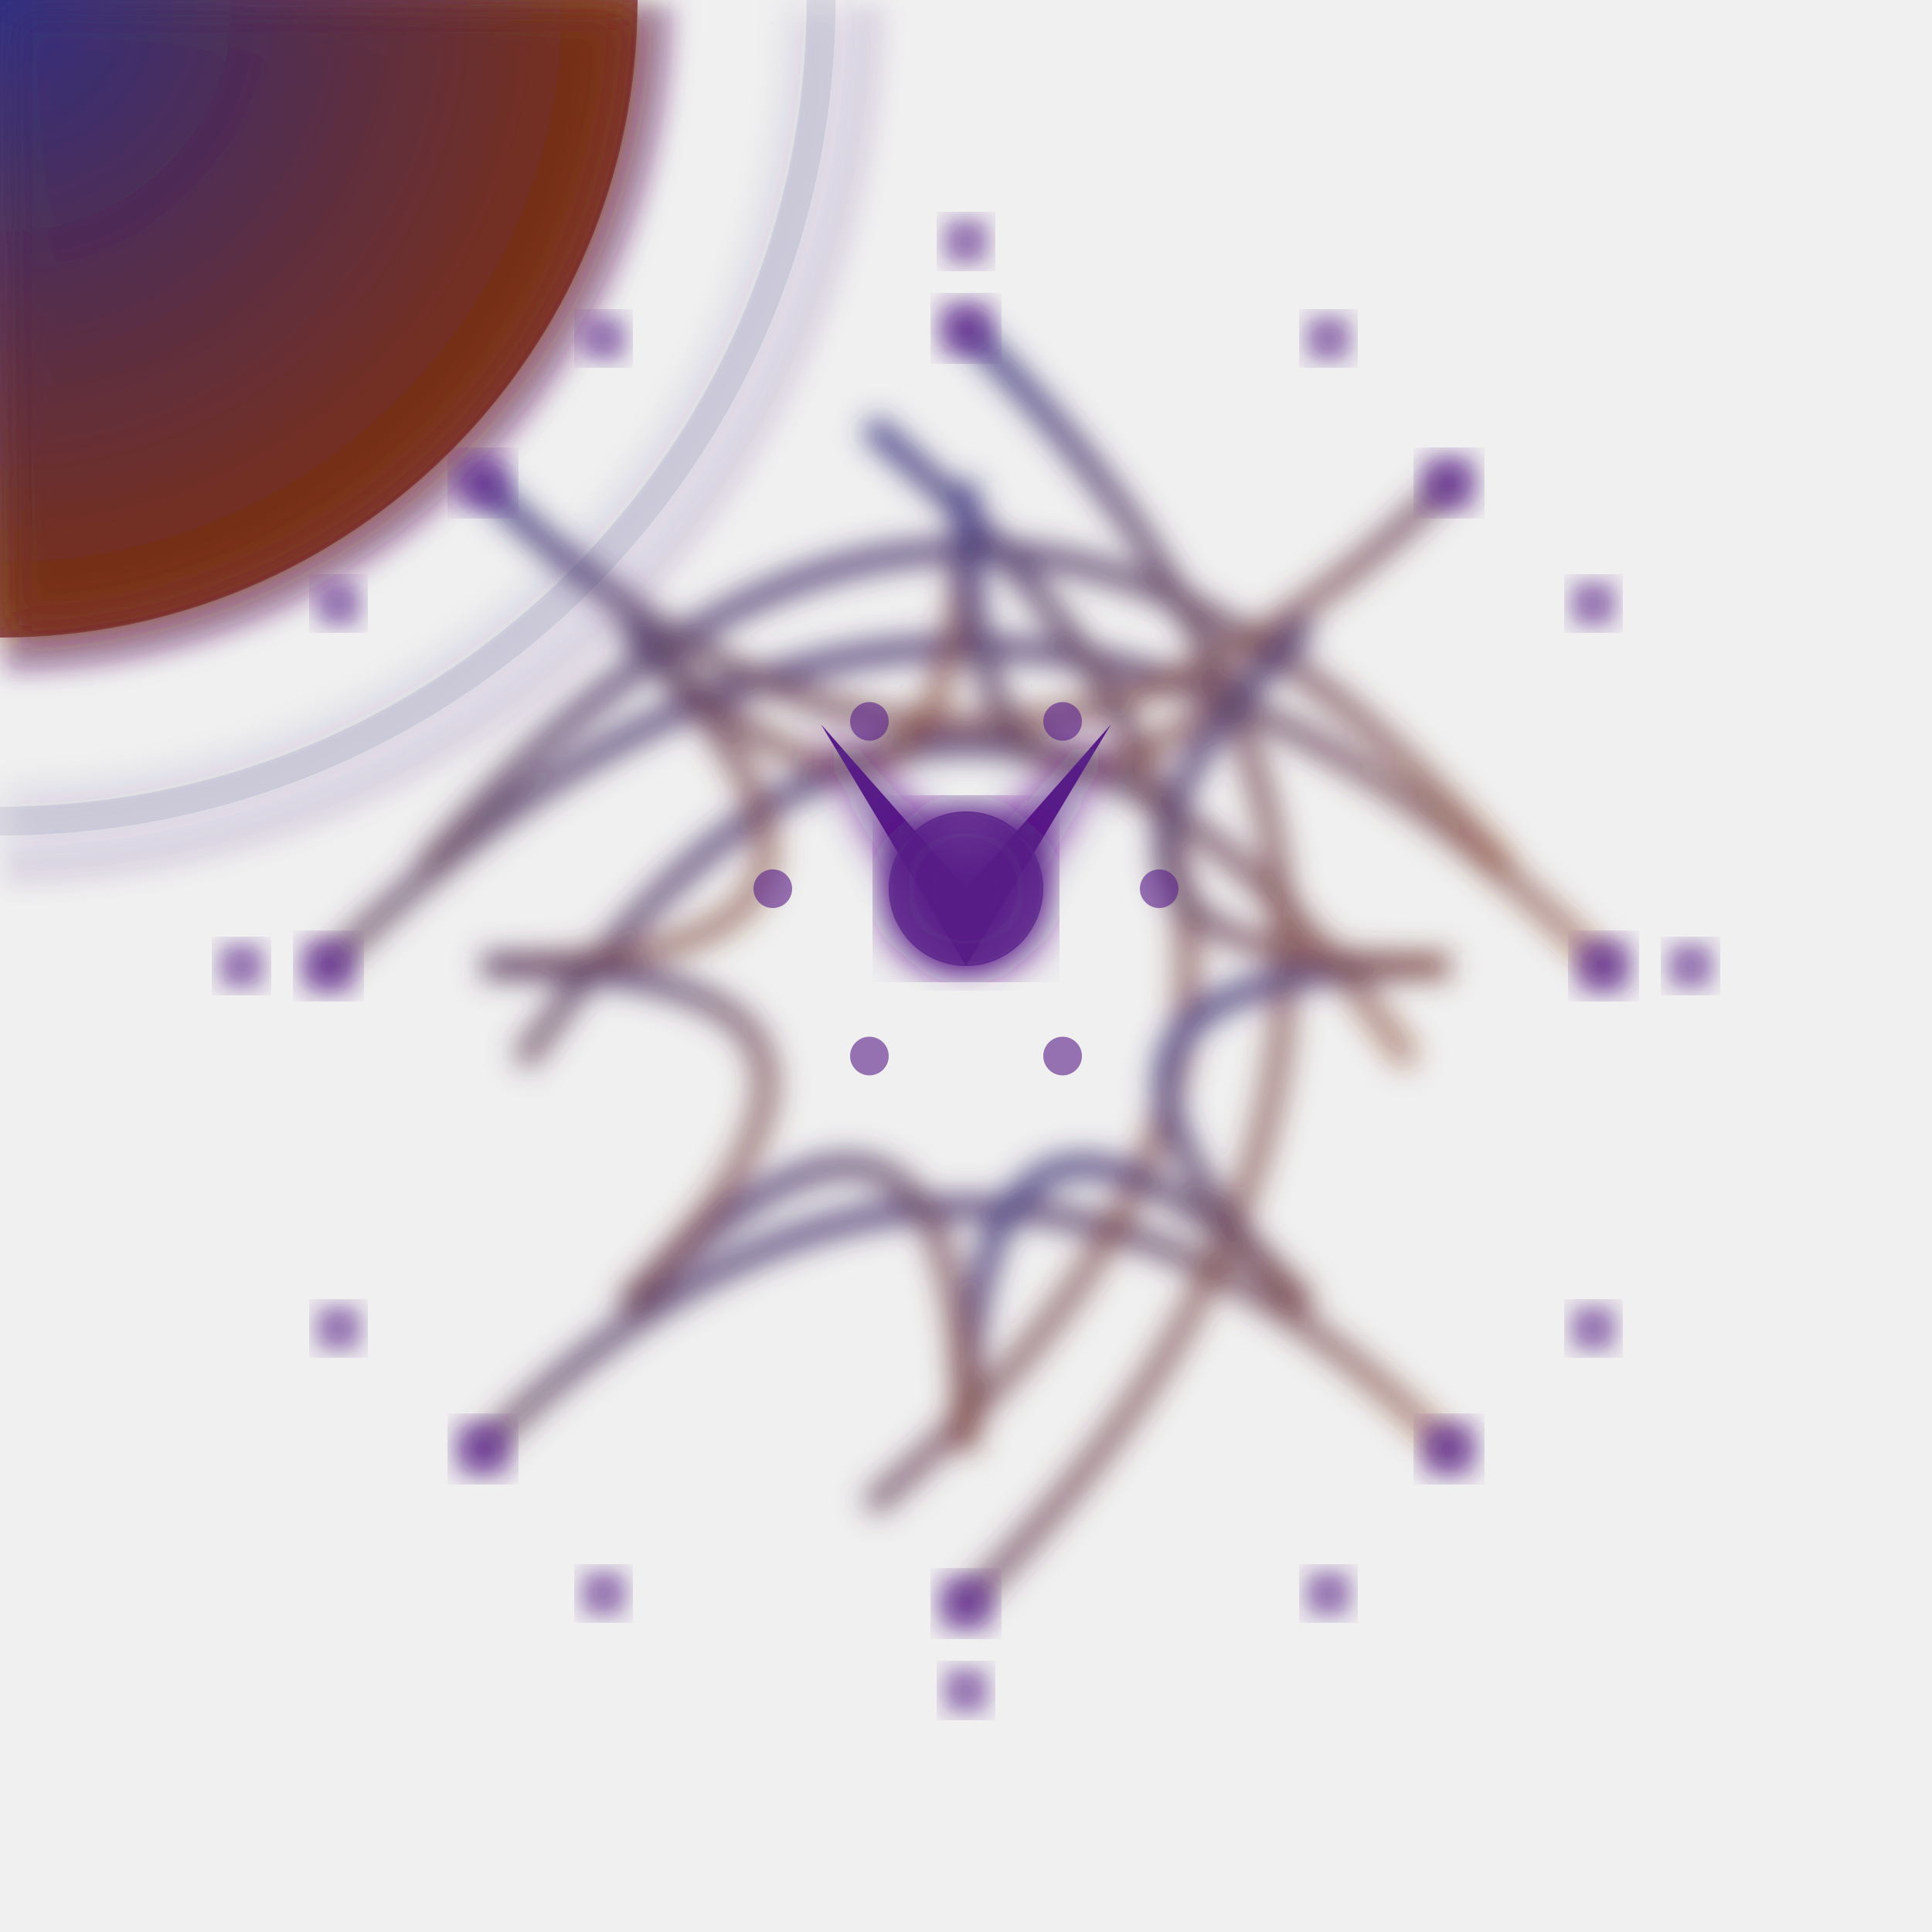
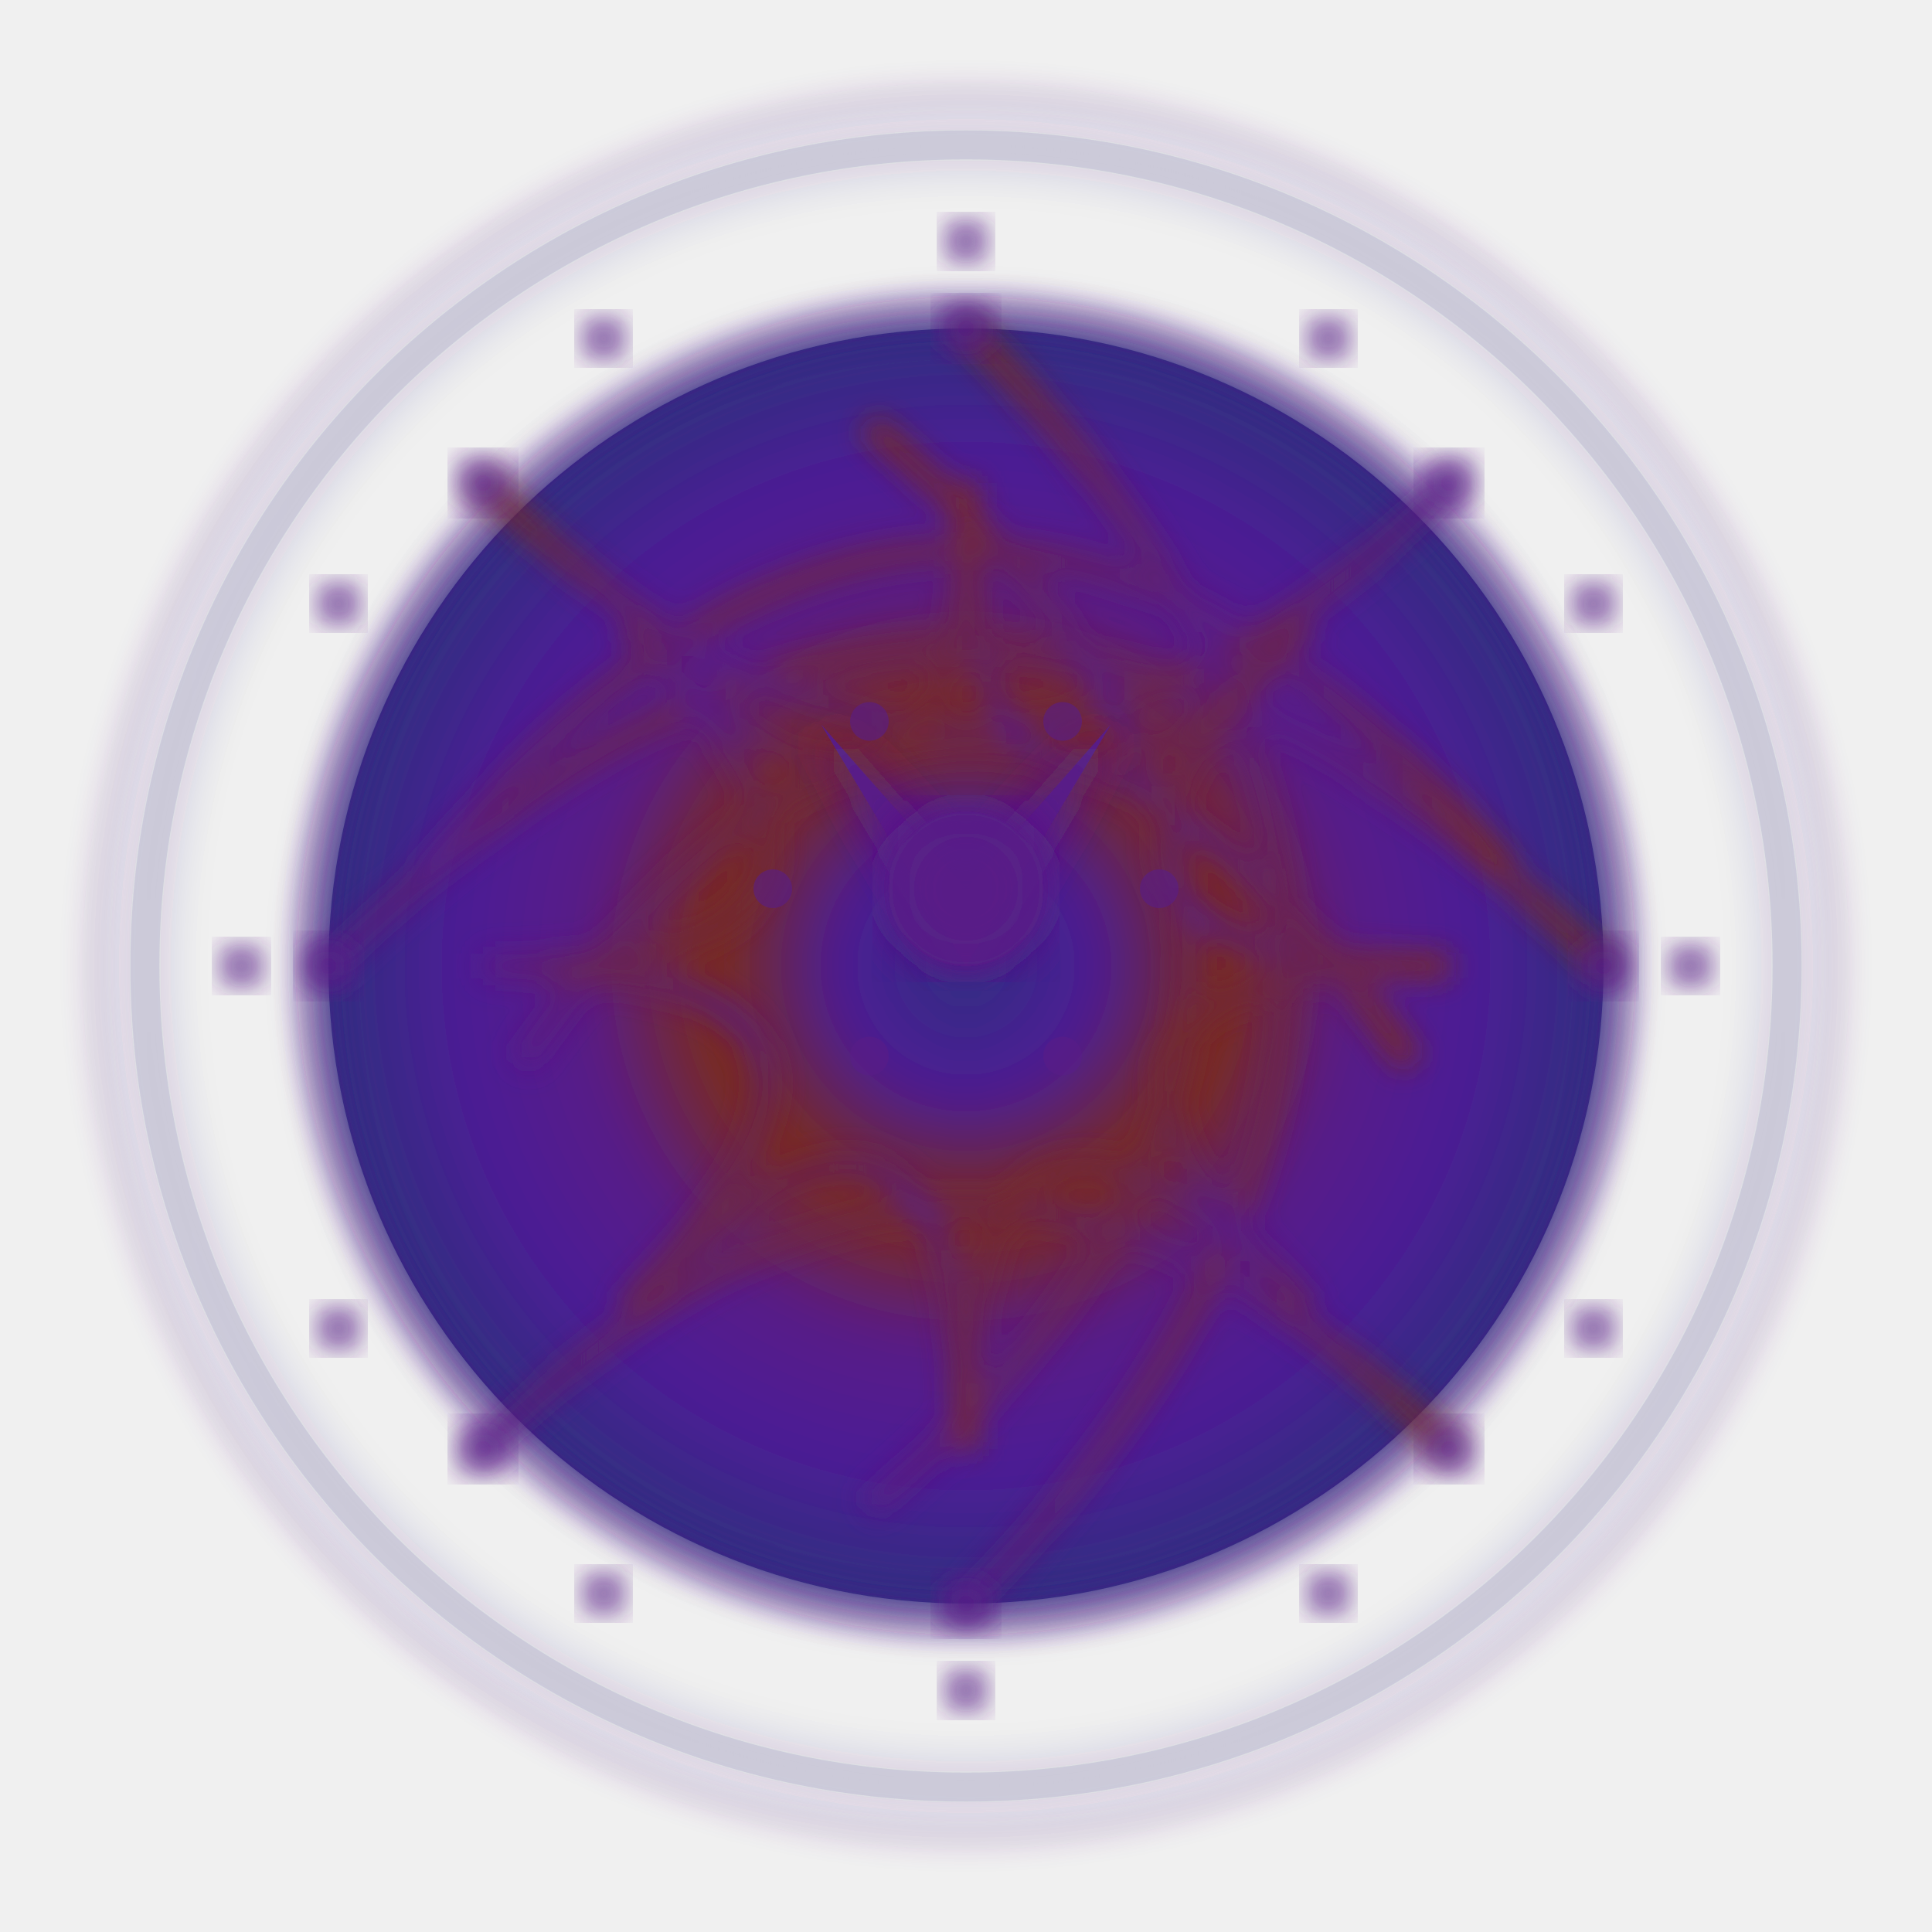
<svg xmlns="http://www.w3.org/2000/svg" baseProfile="full" height="200" version="1.1" viewBox="0 0 200 200" width="200">
  <defs>
    <radialGradient cx="50%" cy="50%" id="advancedMoonGradient-mystery" r="50%">
-       <stop offset="0%" stop-color="#312e81" stop-opacity="1.0" />
-       <stop offset="100%" stop-color="#7c2d12" stop-opacity="0.8" />
+       <stop offset="0%" stop-color="#312e81" />
+       <stop offset="20%" stop-color="#4c1d95" />
+       <stop offset="40%" stop-color="#7c2d12" />
+       <stop offset="60%" stop-color="#581c87" />
+       <stop offset="80%" stop-color="#4c1d95" />
+       <stop offset="100%" stop-color="#312e81" />
    </radialGradient>
    <radialGradient cx="50%" cy="50%" id="borderGradient-mystery" r="50%">
      <stop offset="0%" stop-color="#581c87" stop-opacity="0.8" />
      <stop offset="100%" stop-color="#312e81" stop-opacity="0.2" />
    </radialGradient>
    <filter id="mainGlow-mystery">
      <feGaussianBlur in="SourceGraphic" stdDeviation="2.4" />
      <feMerge>
        <feMergeNode in="SourceGraphic" />
        <feMergeNode />
        <feMergeNode />
      </feMerge>
    </filter>
    <filter id="detailGlow-mystery">
      <feGaussianBlur in="SourceGraphic" stdDeviation="1.5" />
    </filter>
-     <filter id="turbulence-mystery">
-       <feTurbulence baseFrequency="0.02" numOctaves="3" seed="1" stitchTiles="stitch" type="fractalNoise" />
-       <feDisplacementMap in="SourceGraphic" in2="SourceGraphic" scale="8" />
-     </filter>
-     <mask id="depthMask-mystery">
-       <circle cx="0" cy="0" fill="white" r="45%" />
-     </mask>
    <linearGradient id="neuralGradient-mystery" x1="0%" x2="100%" y1="0%" y2="100%">
-       <stop offset="0%" stop-color="#312e81" stop-opacity="1.0" />
-       <stop offset="100%" stop-color="#7c2d12" stop-opacity="0.6" />
+       <stop offset="0%" stop-color="#7c2d12" />
+       <stop offset="50%" stop-color="#581c87" />
+       <stop offset="100%" stop-color="#7c2d12" />
    </linearGradient>
  </defs>
-   <circle cx="0" cy="0" fill="none" filter="url(#mainGlow-mystery)" opacity="0.6" r="85" stroke="url(#borderGradient-mystery)" stroke-width="3">
+   <circle cx="100" cy="100" fill="none" filter="url(#mainGlow-mystery)" opacity="0.6" r="85" stroke="url(#borderGradient-mystery)" stroke-width="3">
    <animate attributeName="opacity" dur="5.0s" repeatCount="indefinite" values="0.6;0.18;0.6" />
  </circle>
-   <circle cx="0" cy="0" fill="none" filter="url(#detailGlow-mystery)" opacity="0.4" r="90" stroke="#581c87" stroke-width="1">
+   <circle cx="100" cy="100" fill="none" filter="url(#detailGlow-mystery)" opacity="0.4" r="90" stroke="#581c87" stroke-width="1">
    <animate attributeName="r" dur="3.75s" repeatCount="indefinite" values="90;100;90" />
  </circle>
-   <circle cx="0" cy="0" fill="url(#advancedMoonGradient-mystery)" filter="url(#mainGlow-mystery)" r="66">
+   <circle cx="100" cy="100" fill="url(#advancedMoonGradient-mystery)" filter="url(#mainGlow-mystery)" r="66">
    <animate attributeName="r" dur="3.125s" repeatCount="indefinite" values="66;71.28;66" />
  </circle>
-   <circle cx="0" cy="0" fill="none" filter="url(#detailGlow-mystery)" opacity="0.6" r="68" stroke="#581c87" stroke-width="2" />
+   <circle cx="100" cy="100" fill="none" filter="url(#detailGlow-mystery)" opacity="0.6" r="68" stroke="#581c87" stroke-width="2" />
  <g fill="none" filter="url(#detailGlow-mystery)" opacity="0.9" stroke="url(#neuralGradient-mystery)" stroke-width="2.5">
    <path d="M34 100 Q100 34 166 100">
      <animate attributeName="stroke-dashoffset" begin="0.0s" dur="6.25s" repeatCount="indefinite" values="0;-200;0" />
      <animate attributeName="opacity" begin="0.0s" dur="5.0s" repeatCount="indefinite" values="0.9;0.4;0.9" />
    </path>
    <path d="M44 90 Q100 24 156 90">
      <animate attributeName="stroke-dashoffset" begin="0.3s" dur="6.25s" repeatCount="indefinite" values="0;-200;0" />
      <animate attributeName="opacity" begin="0.2s" dur="5.0s" repeatCount="indefinite" values="0.9;0.4;0.9" />
    </path>
    <path d="M54 110 Q100 44 146 110">
      <animate attributeName="stroke-dashoffset" begin="0.6s" dur="6.25s" repeatCount="indefinite" values="0;-200;0" />
      <animate attributeName="opacity" begin="0.4s" dur="5.0s" repeatCount="indefinite" values="0.9;0.4;0.9" />
    </path>
    <path d="M50 50 Q100 100 150 50">
      <animate attributeName="stroke-dashoffset" begin="0.9s" dur="6.25s" repeatCount="indefinite" values="0;-200;0" />
      <animate attributeName="opacity" begin="0.6s" dur="5.0s" repeatCount="indefinite" values="0.9;0.4;0.9" />
    </path>
    <path d="M50 150 Q100 100 150 150">
      <animate attributeName="stroke-dashoffset" begin="1.2s" dur="6.25s" repeatCount="indefinite" values="0;-200;0" />
      <animate attributeName="opacity" begin="0.8s" dur="5.0s" repeatCount="indefinite" values="0.9;0.4;0.9" />
    </path>
    <path d="M100 34 Q166 100 100 166">
      <animate attributeName="stroke-dashoffset" begin="1.5s" dur="6.25s" repeatCount="indefinite" values="0;-200;0" />
      <animate attributeName="opacity" begin="1.0s" dur="5.0s" repeatCount="indefinite" values="0.9;0.4;0.9" />
    </path>
    <path d="M90 44 Q156 100 90 156">
      <animate attributeName="stroke-dashoffset" begin="1.8s" dur="6.25s" repeatCount="indefinite" values="0;-200;0" />
      <animate attributeName="opacity" begin="1.2s" dur="5.0s" repeatCount="indefinite" values="0.9;0.4;0.9" />
    </path>
    <path d="M150.0 100.0 Q100 100 135.355 135.355">
      <animate attributeName="stroke-dashoffset" begin="2.1s" dur="6.25s" repeatCount="indefinite" values="0;-200;0" />
      <animate attributeName="opacity" begin="1.4s" dur="5.0s" repeatCount="indefinite" values="0.9;0.4;0.9" />
    </path>
    <path d="M135.355 135.355 Q100 100 100.0 150.0">
      <animate attributeName="stroke-dashoffset" begin="2.4s" dur="6.25s" repeatCount="indefinite" values="0;-200;0" />
      <animate attributeName="opacity" begin="1.6s" dur="5.0s" repeatCount="indefinite" values="0.9;0.4;0.9" />
    </path>
    <path d="M100.0 150.0 Q100 100 64.645 135.355">
      <animate attributeName="stroke-dashoffset" begin="2.7s" dur="6.25s" repeatCount="indefinite" values="0;-200;0" />
      <animate attributeName="opacity" begin="1.8s" dur="5.0s" repeatCount="indefinite" values="0.9;0.4;0.9" />
    </path>
    <path d="M64.645 135.355 Q100 100 50.0 100.0">
      <animate attributeName="stroke-dashoffset" begin="3.0s" dur="6.25s" repeatCount="indefinite" values="0;-200;0" />
      <animate attributeName="opacity" begin="2.0s" dur="5.0s" repeatCount="indefinite" values="0.9;0.4;0.9" />
    </path>
    <path d="M50.0 100.0 Q100 100 64.645 64.645">
      <animate attributeName="stroke-dashoffset" begin="3.3s" dur="6.25s" repeatCount="indefinite" values="0;-200;0" />
      <animate attributeName="opacity" begin="2.2s" dur="5.0s" repeatCount="indefinite" values="0.9;0.4;0.9" />
    </path>
    <path d="M64.645 64.645 Q100 100 100 50.0">
      <animate attributeName="stroke-dashoffset" begin="3.6s" dur="6.25s" repeatCount="indefinite" values="0;-200;0" />
      <animate attributeName="opacity" begin="2.4s" dur="5.0s" repeatCount="indefinite" values="0.9;0.4;0.9" />
    </path>
    <path d="M100 50.0 Q100 100 135.355 64.645">
      <animate attributeName="stroke-dashoffset" begin="3.9s" dur="6.25s" repeatCount="indefinite" values="0;-200;0" />
      <animate attributeName="opacity" begin="2.6s" dur="5.0s" repeatCount="indefinite" values="0.9;0.4;0.9" />
    </path>
    <path d="M135.355 64.645 Q100 100 150.0 100">
      <animate attributeName="stroke-dashoffset" begin="4.2s" dur="6.25s" repeatCount="indefinite" values="0;-200;0" />
      <animate attributeName="opacity" begin="2.8s" dur="5.0s" repeatCount="indefinite" values="0.9;0.4;0.9" />
    </path>
  </g>
  <circle cx="34" cy="100" fill="#581c87" filter="url(#detailGlow-mystery)" opacity="0.8" r="3">
    <animate attributeName="opacity" begin="0.0s" dur="2.5s" repeatCount="indefinite" values="0.8;1.0;0.8" />
  </circle>
  <circle cx="166" cy="100" fill="#581c87" filter="url(#detailGlow-mystery)" opacity="0.8" r="3">
    <animate attributeName="opacity" begin="0.2s" dur="2.5s" repeatCount="indefinite" values="0.8;1.0;0.8" />
  </circle>
  <circle cx="100" cy="34" fill="#581c87" filter="url(#detailGlow-mystery)" opacity="0.8" r="3">
    <animate attributeName="opacity" begin="0.4s" dur="2.5s" repeatCount="indefinite" values="0.8;1.0;0.8" />
  </circle>
  <circle cx="100" cy="166" fill="#581c87" filter="url(#detailGlow-mystery)" opacity="0.8" r="3">
    <animate attributeName="opacity" begin="0.6s" dur="2.5s" repeatCount="indefinite" values="0.8;1.0;0.8" />
  </circle>
  <circle cx="50" cy="50" fill="#581c87" filter="url(#detailGlow-mystery)" opacity="0.8" r="3">
    <animate attributeName="opacity" begin="0.8s" dur="2.5s" repeatCount="indefinite" values="0.8;1.0;0.8" />
  </circle>
  <circle cx="150" cy="50" fill="#581c87" filter="url(#detailGlow-mystery)" opacity="0.8" r="3">
    <animate attributeName="opacity" begin="1.0s" dur="2.5s" repeatCount="indefinite" values="0.8;1.0;0.8" />
  </circle>
  <circle cx="50" cy="150" fill="#581c87" filter="url(#detailGlow-mystery)" opacity="0.8" r="3">
    <animate attributeName="opacity" begin="1.2s" dur="2.5s" repeatCount="indefinite" values="0.8;1.0;0.8" />
  </circle>
  <circle cx="150" cy="150" fill="#581c87" filter="url(#detailGlow-mystery)" opacity="0.8" r="3">
    <animate attributeName="opacity" begin="1.4s" dur="2.5s" repeatCount="indefinite" values="0.8;1.0;0.8" />
  </circle>
  <g>
    <path d="M85 75 L100 92 L115 75 L100 100 Z" fill="#581c87" filter="url(#mainGlow-mystery)">
      <animate attributeName="opacity" dur="2.5s" repeatCount="indefinite" values="0.9;1.0;0.9" />
    </path>
    <circle cx="100" cy="92" fill="#581c87" filter="url(#mainGlow-mystery)" opacity="0.9" r="8">
      <animate attributeName="r" dur="3.125s" repeatCount="indefinite" values="8;12;8" />
    </circle>
    <g>
      <circle cx="120.0" cy="92.0" fill="#581c87" opacity="0.6" r="2">
        <animate attributeName="opacity" begin="0.0s" dur="3.75s" repeatCount="indefinite" values="0.6;1.0;0.6" />
      </circle>
      <circle cx="110.0" cy="109.321" fill="#581c87" opacity="0.6" r="2">
        <animate attributeName="opacity" begin="0.3s" dur="3.75s" repeatCount="indefinite" values="0.6;1.0;0.6" />
      </circle>
      <circle cx="90.0" cy="109.321" fill="#581c87" opacity="0.6" r="2">
        <animate attributeName="opacity" begin="0.6s" dur="3.75s" repeatCount="indefinite" values="0.6;1.0;0.6" />
      </circle>
      <circle cx="80.0" cy="92.0" fill="#581c87" opacity="0.6" r="2">
        <animate attributeName="opacity" begin="0.9s" dur="3.75s" repeatCount="indefinite" values="0.6;1.0;0.6" />
      </circle>
      <circle cx="90" cy="74.679" fill="#581c87" opacity="0.6" r="2">
        <animate attributeName="opacity" begin="1.2s" dur="3.75s" repeatCount="indefinite" values="0.6;1.0;0.6" />
      </circle>
      <circle cx="110.0" cy="74.679" fill="#581c87" opacity="0.6" r="2">
        <animate attributeName="opacity" begin="1.5s" dur="3.75s" repeatCount="indefinite" values="0.6;1.0;0.6" />
      </circle>
    </g>
  </g>
  <circle cx="175.0" cy="100.0" fill="#581c87" filter="url(#detailGlow-mystery)" opacity="0.7" r="2.5">
    <animate attributeName="opacity" begin="0.0s" dur="3.125s" repeatCount="indefinite" values="0.7;1.0;0.7" />
    <animate attributeName="cx" begin="0.0s" dur="5.0s" repeatCount="indefinite" values="175.0;179.33;175.0" />
    <animate attributeName="cy" begin="0.0s" dur="5.0s" repeatCount="indefinite" values="100.0;102.5;100.0" />
  </circle>
  <circle cx="164.952" cy="137.5" fill="#581c87" filter="url(#detailGlow-mystery)" opacity="0.7" r="2.5">
    <animate attributeName="opacity" begin="0.2s" dur="3.125s" repeatCount="indefinite" values="0.7;1.0;0.7" />
    <animate attributeName="cx" begin="0.1s" dur="5.0s" repeatCount="indefinite" values="164.952;167.452;164.952" />
    <animate attributeName="cy" begin="0.1s" dur="5.0s" repeatCount="indefinite" values="137.5;141.83;137.5" />
  </circle>
  <circle cx="137.5" cy="164.952" fill="#581c87" filter="url(#detailGlow-mystery)" opacity="0.7" r="2.5">
    <animate attributeName="opacity" begin="0.4s" dur="3.125s" repeatCount="indefinite" values="0.7;1.0;0.7" />
    <animate attributeName="cx" begin="0.2s" dur="5.0s" repeatCount="indefinite" values="137.5;137.5;137.5" />
    <animate attributeName="cy" begin="0.2s" dur="5.0s" repeatCount="indefinite" values="164.952;169.952;164.952" />
  </circle>
  <circle cx="100.0" cy="175.0" fill="#581c87" filter="url(#detailGlow-mystery)" opacity="0.7" r="2.5">
    <animate attributeName="opacity" begin="0.6s" dur="3.125s" repeatCount="indefinite" values="0.7;1.0;0.7" />
    <animate attributeName="cx" begin="0.3s" dur="5.0s" repeatCount="indefinite" values="100.0;97.5;100.0" />
    <animate attributeName="cy" begin="0.3s" dur="5.0s" repeatCount="indefinite" values="175.0;179.33;175.0" />
  </circle>
  <circle cx="62.5" cy="164.952" fill="#581c87" filter="url(#detailGlow-mystery)" opacity="0.7" r="2.5">
    <animate attributeName="opacity" begin="0.8s" dur="3.125s" repeatCount="indefinite" values="0.7;1.0;0.7" />
    <animate attributeName="cx" begin="0.4s" dur="5.0s" repeatCount="indefinite" values="62.5;58.17;62.5" />
    <animate attributeName="cy" begin="0.4s" dur="5.0s" repeatCount="indefinite" values="164.952;167.452;164.952" />
  </circle>
  <circle cx="35.048" cy="137.5" fill="#581c87" filter="url(#detailGlow-mystery)" opacity="0.7" r="2.5">
    <animate attributeName="opacity" begin="1.0s" dur="3.125s" repeatCount="indefinite" values="0.7;1.0;0.7" />
    <animate attributeName="cx" begin="0.5s" dur="5.0s" repeatCount="indefinite" values="35.048;30.048;35.048" />
    <animate attributeName="cy" begin="0.5s" dur="5.0s" repeatCount="indefinite" values="137.5;137.5;137.5" />
  </circle>
  <circle cx="25.0" cy="100" fill="#581c87" filter="url(#detailGlow-mystery)" opacity="0.7" r="2.5">
    <animate attributeName="opacity" begin="1.2s" dur="3.125s" repeatCount="indefinite" values="0.7;1.0;0.7" />
    <animate attributeName="cx" begin="0.6s" dur="5.0s" repeatCount="indefinite" values="25.0;20.67;25.0" />
    <animate attributeName="cy" begin="0.6s" dur="5.0s" repeatCount="indefinite" values="100;97.5;100" />
  </circle>
  <circle cx="35.048" cy="62.5" fill="#581c87" filter="url(#detailGlow-mystery)" opacity="0.7" r="2.5">
    <animate attributeName="opacity" begin="1.4s" dur="3.125s" repeatCount="indefinite" values="0.7;1.0;0.7" />
    <animate attributeName="cx" begin="0.7s" dur="5.0s" repeatCount="indefinite" values="35.048;32.548;35.048" />
    <animate attributeName="cy" begin="0.7s" dur="5.0s" repeatCount="indefinite" values="62.5;58.17;62.5" />
  </circle>
  <circle cx="62.5" cy="35.048" fill="#581c87" filter="url(#detailGlow-mystery)" opacity="0.7" r="2.5">
    <animate attributeName="opacity" begin="1.6s" dur="3.125s" repeatCount="indefinite" values="0.7;1.0;0.7" />
    <animate attributeName="cx" begin="0.8s" dur="5.0s" repeatCount="indefinite" values="62.5;62.5;62.5" />
    <animate attributeName="cy" begin="0.8s" dur="5.0s" repeatCount="indefinite" values="35.048;30.048;35.048" />
  </circle>
  <circle cx="100" cy="25.0" fill="#581c87" filter="url(#detailGlow-mystery)" opacity="0.7" r="2.5">
    <animate attributeName="opacity" begin="1.8s" dur="3.125s" repeatCount="indefinite" values="0.7;1.0;0.7" />
    <animate attributeName="cx" begin="0.9s" dur="5.0s" repeatCount="indefinite" values="100;102.5;100" />
    <animate attributeName="cy" begin="0.9s" dur="5.0s" repeatCount="indefinite" values="25.0;20.67;25.0" />
  </circle>
  <circle cx="137.5" cy="35.048" fill="#581c87" filter="url(#detailGlow-mystery)" opacity="0.7" r="2.5">
    <animate attributeName="opacity" begin="2.0s" dur="3.125s" repeatCount="indefinite" values="0.7;1.0;0.7" />
    <animate attributeName="cx" begin="1.0s" dur="5.0s" repeatCount="indefinite" values="137.5;141.83;137.5" />
    <animate attributeName="cy" begin="1.0s" dur="5.0s" repeatCount="indefinite" values="35.048;32.548;35.048" />
  </circle>
  <circle cx="164.952" cy="62.5" fill="#581c87" filter="url(#detailGlow-mystery)" opacity="0.7" r="2.5">
    <animate attributeName="opacity" begin="2.2s" dur="3.125s" repeatCount="indefinite" values="0.7;1.0;0.7" />
    <animate attributeName="cx" begin="1.1s" dur="5.0s" repeatCount="indefinite" values="164.952;169.952;164.952" />
    <animate attributeName="cy" begin="1.1s" dur="5.0s" repeatCount="indefinite" values="62.5;62.5;62.5" />
  </circle>
</svg>
